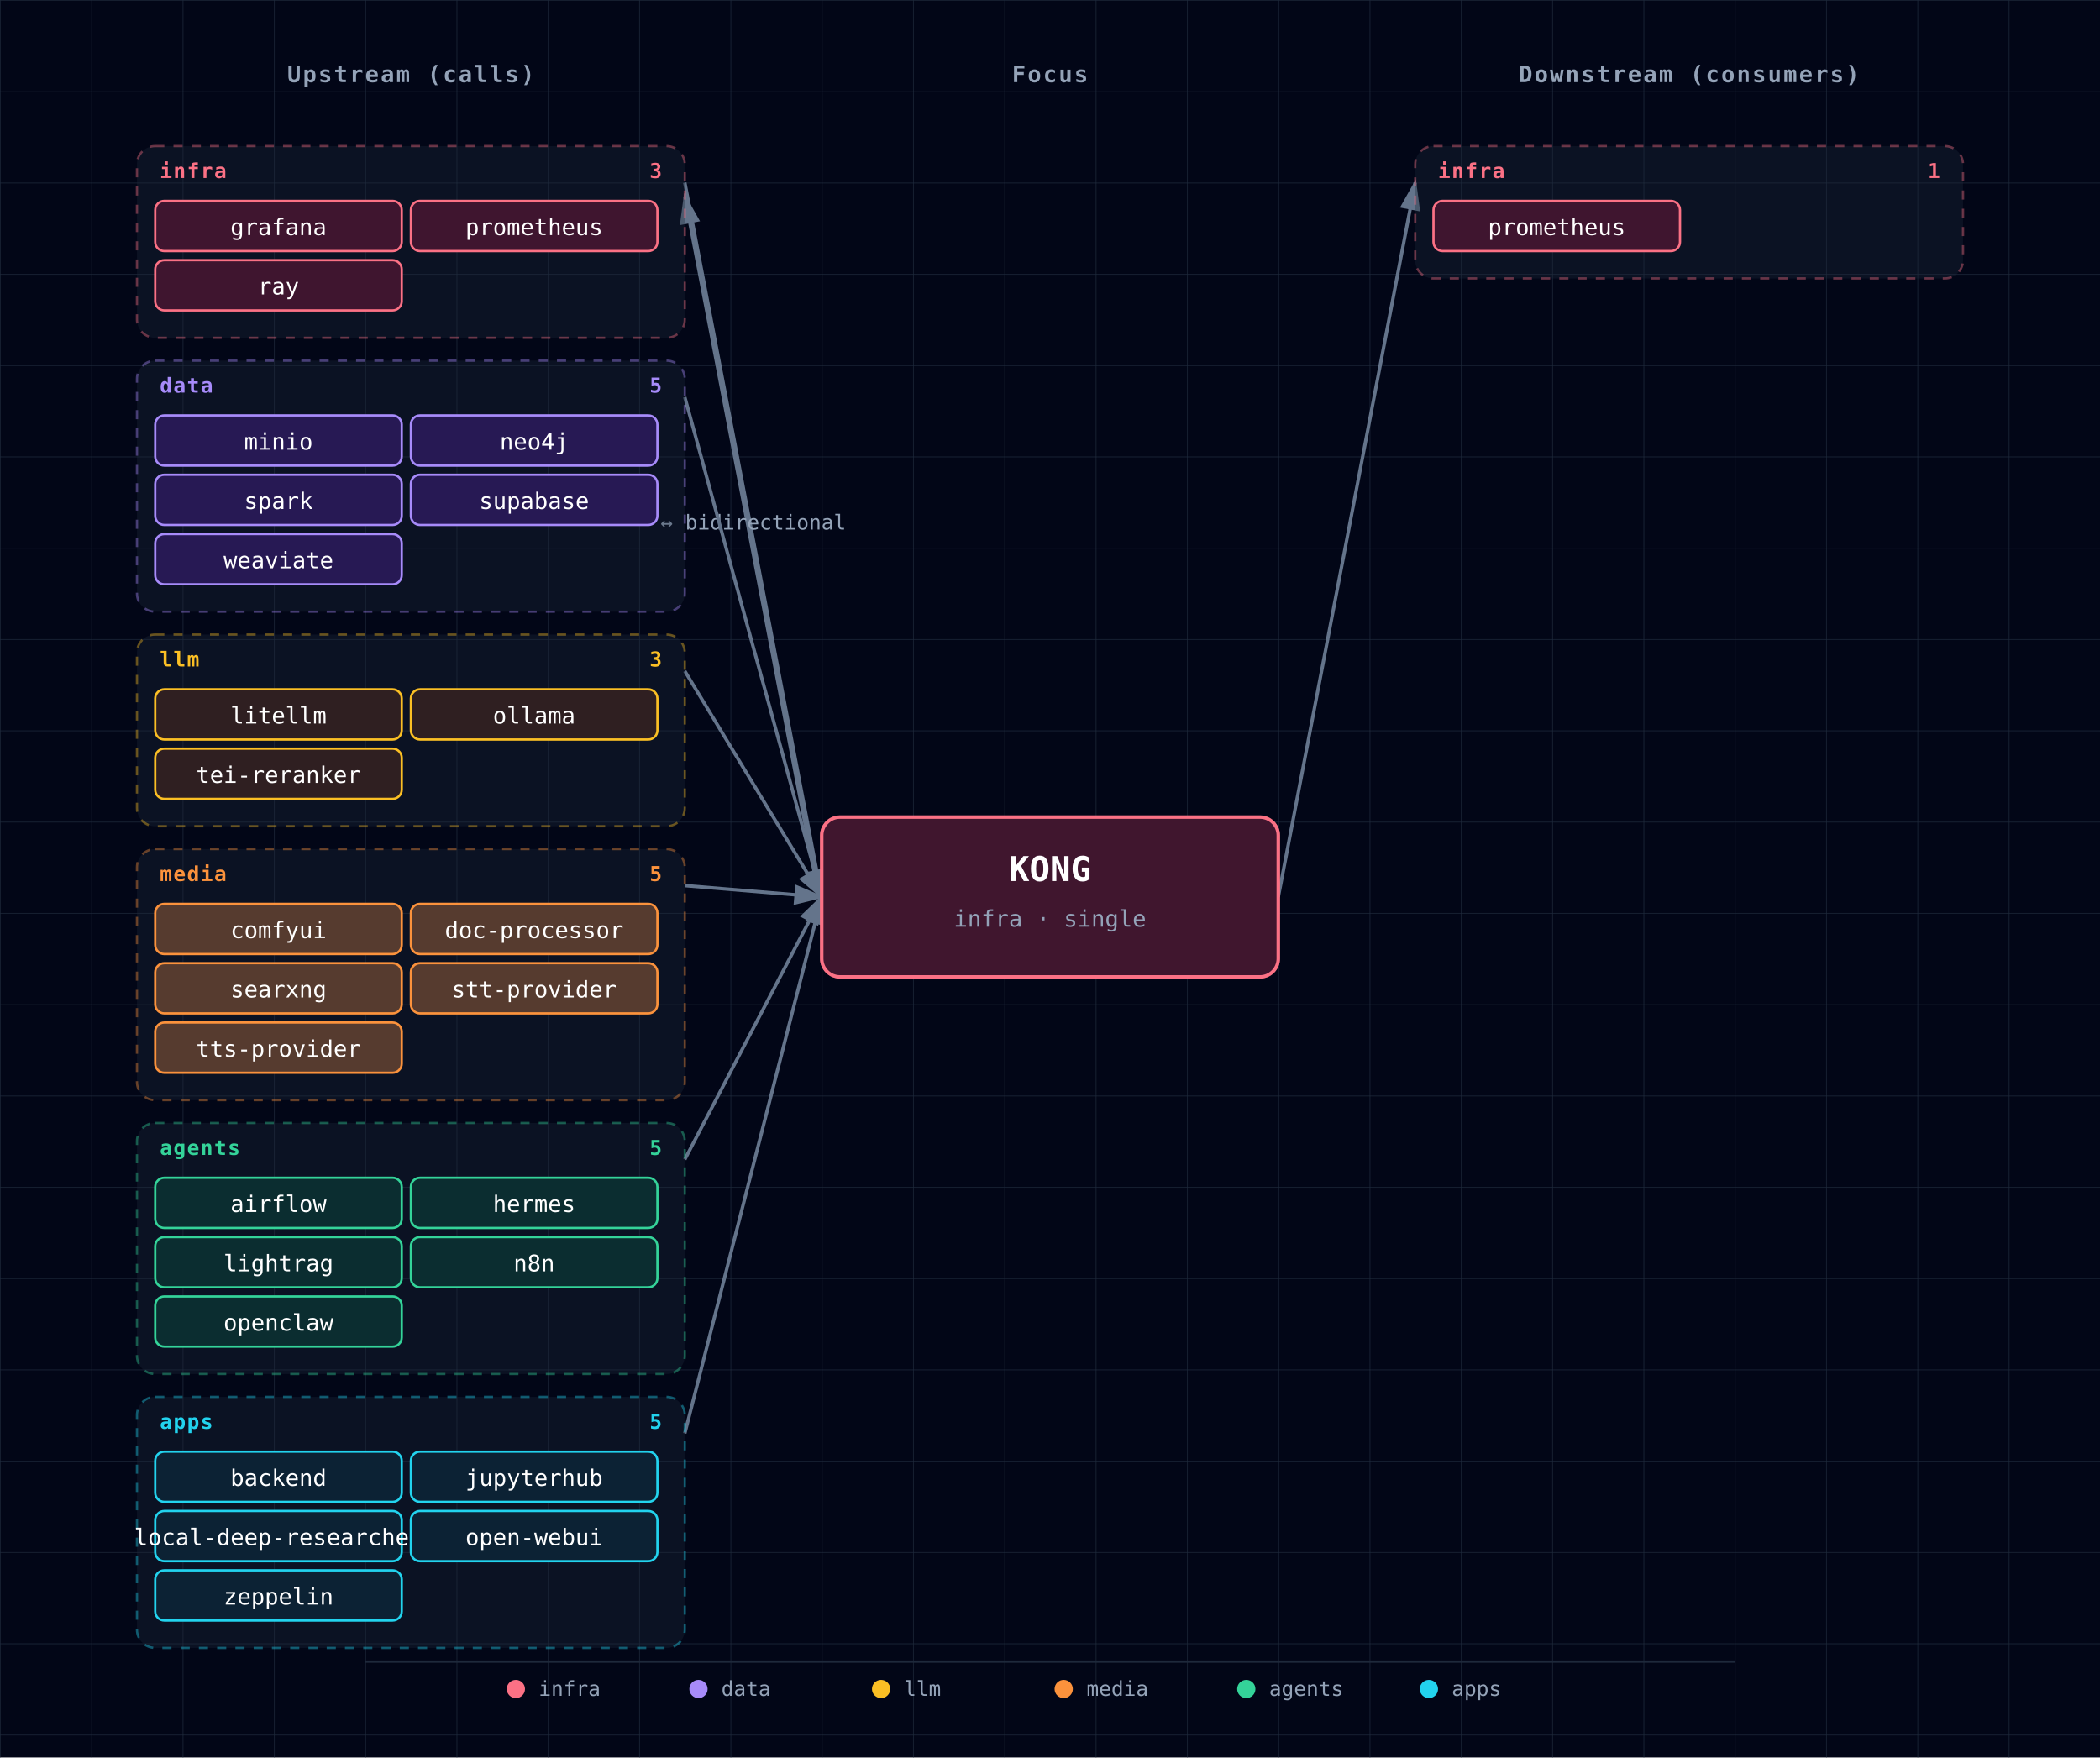
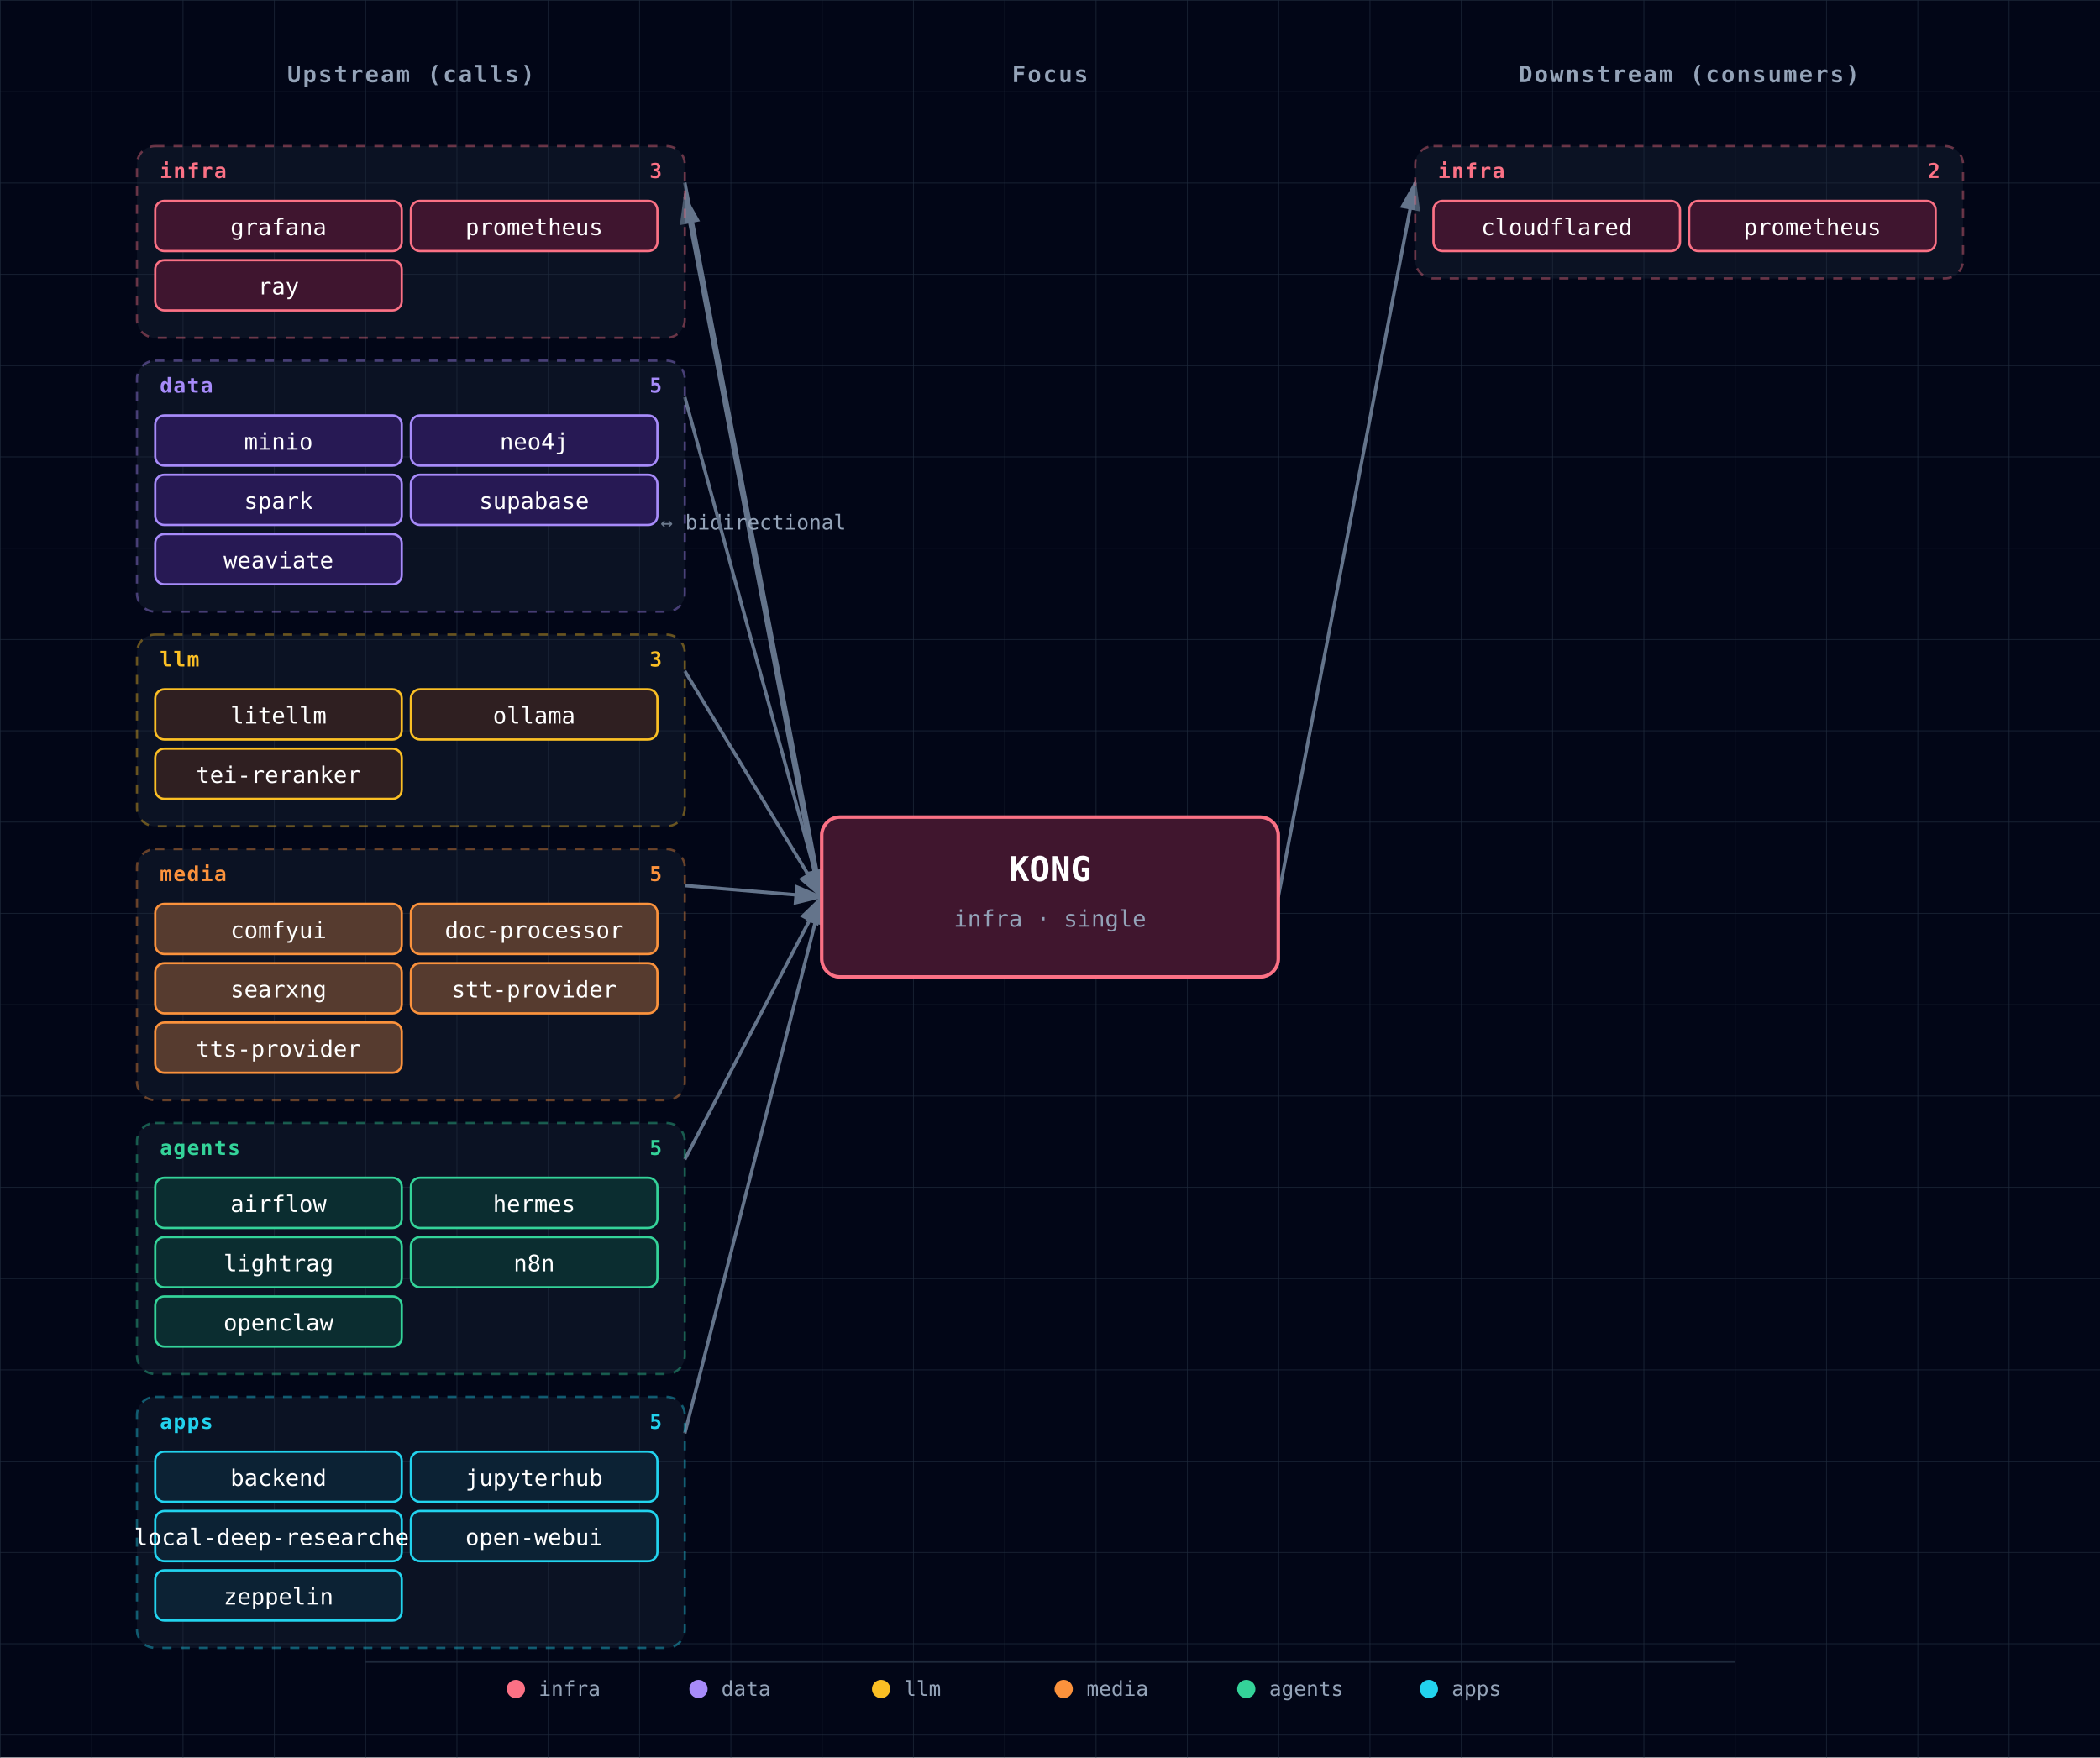
<svg xmlns="http://www.w3.org/2000/svg" viewBox="0 0 920 770" font-family="'JetBrains Mono', 'Fira Code', Menlo, Consolas, monospace">
  <defs>
    <pattern id="grid" width="40" height="40" patternUnits="userSpaceOnUse">
      <path d="M 40 0 L 0 0 0 40" fill="none" stroke="#1e293b" stroke-width="0.5" />
    </pattern>
    <marker id="arrowhead" markerWidth="9" markerHeight="6" refX="8" refY="3" orient="auto">
      <polygon points="0 0, 9 3, 0 6" fill="#64748b" />
    </marker>
    <filter id="focus-glow" x="-50%" y="-50%" width="200%" height="200%">
      <feGaussianBlur in="SourceAlpha" stdDeviation="6" />
      <feFlood flood-color="#fb7185" flood-opacity="0.6" />
      <feComposite in2="SourceAlpha" operator="in" />
      <feMerge>
        <feMergeNode />
        <feMergeNode in="SourceGraphic" />
      </feMerge>
    </filter>
  </defs>
  <rect width="920" height="770" fill="#020617" />
  <rect width="920" height="770" fill="url(#grid)" />
  <text x="180" y="36" fill="#94a3b8" font-size="10" font-weight="600" text-anchor="middle" letter-spacing="0.08em">Upstream (calls)</text>
  <text x="460" y="36" fill="#94a3b8" font-size="10" font-weight="600" text-anchor="middle" letter-spacing="0.08em">Focus</text>
  <text x="740" y="36" fill="#94a3b8" font-size="10" font-weight="600" text-anchor="middle" letter-spacing="0.08em">Downstream (consumers)</text>
  <line x1="300" y1="80" x2="360" y2="393" stroke="#64748b" stroke-width="1.5" marker-end="url(#arrowhead)" />
  <line x1="360" y1="399" x2="300" y2="86" stroke="#64748b" stroke-width="1.5" marker-end="url(#arrowhead)" />
  <text x="330" y="232" fill="#94a3b8" font-size="9" text-anchor="middle">↔ bidirectional</text>
  <line x1="300" y1="174" x2="360" y2="393" stroke="#64748b" stroke-width="1.5" marker-end="url(#arrowhead)" />
  <line x1="300" y1="294" x2="360" y2="393" stroke="#64748b" stroke-width="1.5" marker-end="url(#arrowhead)" />
  <line x1="300" y1="388" x2="360" y2="393" stroke="#64748b" stroke-width="1.5" marker-end="url(#arrowhead)" />
  <line x1="300" y1="508" x2="360" y2="393" stroke="#64748b" stroke-width="1.5" marker-end="url(#arrowhead)" />
  <line x1="300" y1="628" x2="360" y2="393" stroke="#64748b" stroke-width="1.5" marker-end="url(#arrowhead)" />
  <line x1="560" y1="393" x2="620" y2="80" stroke="#64748b" stroke-width="1.5" marker-end="url(#arrowhead)" />
  <g>
    <g class="cluster">
      <rect x="60" y="64" width="240" height="84" rx="8" fill="rgba(30,41,59,0.35)" stroke="#fb7185" stroke-width="1" stroke-dasharray="4,4" stroke-opacity="0.4" />
      <text x="70" y="78" fill="#fb7185" font-size="9" font-weight="700" text-anchor="start" style="letter-spacing:0.06em;text-transform:uppercase;">infra</text>
      <text x="290" y="78" fill="#fb7185" font-size="9" font-weight="600" text-anchor="end">3</text>
    </g>
    <g>
      <rect x="68" y="88" width="108" height="22" rx="4" fill="#0f172a" />
      <rect x="68" y="88" width="108" height="22" rx="4" fill="rgba(136, 19, 55, 0.4)" stroke="#fb7185" stroke-width="1" />
      <text x="122" y="103" fill="white" font-size="10" text-anchor="middle">grafana</text>
    </g>
    <g>
      <rect x="180" y="88" width="108" height="22" rx="4" fill="#0f172a" />
      <rect x="180" y="88" width="108" height="22" rx="4" fill="rgba(136, 19, 55, 0.4)" stroke="#fb7185" stroke-width="1" />
      <text x="234" y="103" fill="white" font-size="10" text-anchor="middle">prometheus</text>
    </g>
    <g>
      <rect x="68" y="114" width="108" height="22" rx="4" fill="#0f172a" />
      <rect x="68" y="114" width="108" height="22" rx="4" fill="rgba(136, 19, 55, 0.4)" stroke="#fb7185" stroke-width="1" />
      <text x="122" y="129" fill="white" font-size="10" text-anchor="middle">ray</text>
    </g>
    <g class="cluster">
      <rect x="60" y="158" width="240" height="110" rx="8" fill="rgba(30,41,59,0.35)" stroke="#a78bfa" stroke-width="1" stroke-dasharray="4,4" stroke-opacity="0.4" />
      <text x="70" y="172" fill="#a78bfa" font-size="9" font-weight="700" text-anchor="start" style="letter-spacing:0.06em;text-transform:uppercase;">data</text>
      <text x="290" y="172" fill="#a78bfa" font-size="9" font-weight="600" text-anchor="end">5</text>
    </g>
    <g>
      <rect x="68" y="182" width="108" height="22" rx="4" fill="#0f172a" />
      <rect x="68" y="182" width="108" height="22" rx="4" fill="rgba(76, 29, 149, 0.4)" stroke="#a78bfa" stroke-width="1" />
      <text x="122" y="197" fill="white" font-size="10" text-anchor="middle">minio</text>
    </g>
    <g>
      <rect x="180" y="182" width="108" height="22" rx="4" fill="#0f172a" />
      <rect x="180" y="182" width="108" height="22" rx="4" fill="rgba(76, 29, 149, 0.4)" stroke="#a78bfa" stroke-width="1" />
      <text x="234" y="197" fill="white" font-size="10" text-anchor="middle">neo4j</text>
    </g>
    <g>
      <rect x="68" y="208" width="108" height="22" rx="4" fill="#0f172a" />
      <rect x="68" y="208" width="108" height="22" rx="4" fill="rgba(76, 29, 149, 0.4)" stroke="#a78bfa" stroke-width="1" />
      <text x="122" y="223" fill="white" font-size="10" text-anchor="middle">spark</text>
    </g>
    <g>
      <rect x="180" y="208" width="108" height="22" rx="4" fill="#0f172a" />
      <rect x="180" y="208" width="108" height="22" rx="4" fill="rgba(76, 29, 149, 0.4)" stroke="#a78bfa" stroke-width="1" />
      <text x="234" y="223" fill="white" font-size="10" text-anchor="middle">supabase</text>
    </g>
    <g>
      <rect x="68" y="234" width="108" height="22" rx="4" fill="#0f172a" />
      <rect x="68" y="234" width="108" height="22" rx="4" fill="rgba(76, 29, 149, 0.4)" stroke="#a78bfa" stroke-width="1" />
      <text x="122" y="249" fill="white" font-size="10" text-anchor="middle">weaviate</text>
    </g>
    <g class="cluster">
      <rect x="60" y="278" width="240" height="84" rx="8" fill="rgba(30,41,59,0.35)" stroke="#fbbf24" stroke-width="1" stroke-dasharray="4,4" stroke-opacity="0.4" />
      <text x="70" y="292" fill="#fbbf24" font-size="9" font-weight="700" text-anchor="start" style="letter-spacing:0.06em;text-transform:uppercase;">llm</text>
      <text x="290" y="292" fill="#fbbf24" font-size="9" font-weight="600" text-anchor="end">3</text>
    </g>
    <g>
      <rect x="68" y="302" width="108" height="22" rx="4" fill="#0f172a" />
      <rect x="68" y="302" width="108" height="22" rx="4" fill="rgba(120, 53, 15, 0.3)" stroke="#fbbf24" stroke-width="1" />
      <text x="122" y="317" fill="white" font-size="10" text-anchor="middle">litellm</text>
    </g>
    <g>
      <rect x="180" y="302" width="108" height="22" rx="4" fill="#0f172a" />
      <rect x="180" y="302" width="108" height="22" rx="4" fill="rgba(120, 53, 15, 0.3)" stroke="#fbbf24" stroke-width="1" />
      <text x="234" y="317" fill="white" font-size="10" text-anchor="middle">ollama</text>
    </g>
    <g>
      <rect x="68" y="328" width="108" height="22" rx="4" fill="#0f172a" />
      <rect x="68" y="328" width="108" height="22" rx="4" fill="rgba(120, 53, 15, 0.3)" stroke="#fbbf24" stroke-width="1" />
      <text x="122" y="343" fill="white" font-size="10" text-anchor="middle">tei-reranker</text>
    </g>
    <g class="cluster">
      <rect x="60" y="372" width="240" height="110" rx="8" fill="rgba(30,41,59,0.35)" stroke="#fb923c" stroke-width="1" stroke-dasharray="4,4" stroke-opacity="0.4" />
      <text x="70" y="386" fill="#fb923c" font-size="9" font-weight="700" text-anchor="start" style="letter-spacing:0.06em;text-transform:uppercase;">media</text>
      <text x="290" y="386" fill="#fb923c" font-size="9" font-weight="600" text-anchor="end">5</text>
    </g>
    <g>
      <rect x="68" y="396" width="108" height="22" rx="4" fill="#0f172a" />
      <rect x="68" y="396" width="108" height="22" rx="4" fill="rgba(251, 146, 60, 0.3)" stroke="#fb923c" stroke-width="1" />
      <text x="122" y="411" fill="white" font-size="10" text-anchor="middle">comfyui</text>
    </g>
    <g>
      <rect x="180" y="396" width="108" height="22" rx="4" fill="#0f172a" />
      <rect x="180" y="396" width="108" height="22" rx="4" fill="rgba(251, 146, 60, 0.3)" stroke="#fb923c" stroke-width="1" />
      <text x="234" y="411" fill="white" font-size="10" text-anchor="middle">doc-processor</text>
    </g>
    <g>
      <rect x="68" y="422" width="108" height="22" rx="4" fill="#0f172a" />
      <rect x="68" y="422" width="108" height="22" rx="4" fill="rgba(251, 146, 60, 0.3)" stroke="#fb923c" stroke-width="1" />
      <text x="122" y="437" fill="white" font-size="10" text-anchor="middle">searxng</text>
    </g>
    <g>
      <rect x="180" y="422" width="108" height="22" rx="4" fill="#0f172a" />
      <rect x="180" y="422" width="108" height="22" rx="4" fill="rgba(251, 146, 60, 0.3)" stroke="#fb923c" stroke-width="1" />
      <text x="234" y="437" fill="white" font-size="10" text-anchor="middle">stt-provider</text>
    </g>
    <g>
      <rect x="68" y="448" width="108" height="22" rx="4" fill="#0f172a" />
      <rect x="68" y="448" width="108" height="22" rx="4" fill="rgba(251, 146, 60, 0.3)" stroke="#fb923c" stroke-width="1" />
      <text x="122" y="463" fill="white" font-size="10" text-anchor="middle">tts-provider</text>
    </g>
    <g class="cluster">
      <rect x="60" y="492" width="240" height="110" rx="8" fill="rgba(30,41,59,0.35)" stroke="#34d399" stroke-width="1" stroke-dasharray="4,4" stroke-opacity="0.4" />
      <text x="70" y="506" fill="#34d399" font-size="9" font-weight="700" text-anchor="start" style="letter-spacing:0.06em;text-transform:uppercase;">agents</text>
      <text x="290" y="506" fill="#34d399" font-size="9" font-weight="600" text-anchor="end">5</text>
    </g>
    <g>
      <rect x="68" y="516" width="108" height="22" rx="4" fill="#0f172a" />
      <rect x="68" y="516" width="108" height="22" rx="4" fill="rgba(6, 78, 59, 0.4)" stroke="#34d399" stroke-width="1" />
      <text x="122" y="531" fill="white" font-size="10" text-anchor="middle">airflow</text>
    </g>
    <g>
      <rect x="180" y="516" width="108" height="22" rx="4" fill="#0f172a" />
      <rect x="180" y="516" width="108" height="22" rx="4" fill="rgba(6, 78, 59, 0.4)" stroke="#34d399" stroke-width="1" />
      <text x="234" y="531" fill="white" font-size="10" text-anchor="middle">hermes</text>
    </g>
    <g>
      <rect x="68" y="542" width="108" height="22" rx="4" fill="#0f172a" />
      <rect x="68" y="542" width="108" height="22" rx="4" fill="rgba(6, 78, 59, 0.4)" stroke="#34d399" stroke-width="1" />
      <text x="122" y="557" fill="white" font-size="10" text-anchor="middle">lightrag</text>
    </g>
    <g>
      <rect x="180" y="542" width="108" height="22" rx="4" fill="#0f172a" />
      <rect x="180" y="542" width="108" height="22" rx="4" fill="rgba(6, 78, 59, 0.4)" stroke="#34d399" stroke-width="1" />
      <text x="234" y="557" fill="white" font-size="10" text-anchor="middle">n8n</text>
    </g>
    <g>
      <rect x="68" y="568" width="108" height="22" rx="4" fill="#0f172a" />
      <rect x="68" y="568" width="108" height="22" rx="4" fill="rgba(6, 78, 59, 0.4)" stroke="#34d399" stroke-width="1" />
      <text x="122" y="583" fill="white" font-size="10" text-anchor="middle">openclaw</text>
    </g>
    <g class="cluster">
      <rect x="60" y="612" width="240" height="110" rx="8" fill="rgba(30,41,59,0.35)" stroke="#22d3ee" stroke-width="1" stroke-dasharray="4,4" stroke-opacity="0.4" />
      <text x="70" y="626" fill="#22d3ee" font-size="9" font-weight="700" text-anchor="start" style="letter-spacing:0.06em;text-transform:uppercase;">apps</text>
      <text x="290" y="626" fill="#22d3ee" font-size="9" font-weight="600" text-anchor="end">5</text>
    </g>
    <g>
      <rect x="68" y="636" width="108" height="22" rx="4" fill="#0f172a" />
      <rect x="68" y="636" width="108" height="22" rx="4" fill="rgba(8, 51, 68, 0.4)" stroke="#22d3ee" stroke-width="1" />
      <text x="122" y="651" fill="white" font-size="10" text-anchor="middle">backend</text>
    </g>
    <g>
      <rect x="180" y="636" width="108" height="22" rx="4" fill="#0f172a" />
      <rect x="180" y="636" width="108" height="22" rx="4" fill="rgba(8, 51, 68, 0.4)" stroke="#22d3ee" stroke-width="1" />
      <text x="234" y="651" fill="white" font-size="10" text-anchor="middle">jupyterhub</text>
    </g>
    <g>
      <rect x="68" y="662" width="108" height="22" rx="4" fill="#0f172a" />
      <rect x="68" y="662" width="108" height="22" rx="4" fill="rgba(8, 51, 68, 0.4)" stroke="#22d3ee" stroke-width="1" />
      <text x="122" y="677" fill="white" font-size="10" text-anchor="middle">local-deep-researcher</text>
    </g>
    <g>
      <rect x="180" y="662" width="108" height="22" rx="4" fill="#0f172a" />
      <rect x="180" y="662" width="108" height="22" rx="4" fill="rgba(8, 51, 68, 0.4)" stroke="#22d3ee" stroke-width="1" />
      <text x="234" y="677" fill="white" font-size="10" text-anchor="middle">open-webui</text>
    </g>
    <g>
      <rect x="68" y="688" width="108" height="22" rx="4" fill="#0f172a" />
      <rect x="68" y="688" width="108" height="22" rx="4" fill="rgba(8, 51, 68, 0.4)" stroke="#22d3ee" stroke-width="1" />
      <text x="122" y="703" fill="white" font-size="10" text-anchor="middle">zeppelin</text>
    </g>
  </g>
  <g>
    <g class="cluster">
      <rect x="620" y="64" width="240" height="58" rx="8" fill="rgba(30,41,59,0.35)" stroke="#fb7185" stroke-width="1" stroke-dasharray="4,4" stroke-opacity="0.4" />
      <text x="630" y="78" fill="#fb7185" font-size="9" font-weight="700" text-anchor="start" style="letter-spacing:0.06em;text-transform:uppercase;">infra</text>
-       <text x="850" y="78" fill="#fb7185" font-size="9" font-weight="600" text-anchor="end">1</text>
+       <text x="850" y="78" fill="#fb7185" font-size="9" font-weight="600" text-anchor="end">2</text>
    </g>
    <g>
      <rect x="628" y="88" width="108" height="22" rx="4" fill="#0f172a" />
      <rect x="628" y="88" width="108" height="22" rx="4" fill="rgba(136, 19, 55, 0.4)" stroke="#fb7185" stroke-width="1" />
-       <text x="682" y="103" fill="white" font-size="10" text-anchor="middle">prometheus</text>
+       <text x="682" y="103" fill="white" font-size="10" text-anchor="middle">cloudflared</text>
+     </g>
+     <g>
+       <rect x="740" y="88" width="108" height="22" rx="4" fill="#0f172a" />
+       <rect x="740" y="88" width="108" height="22" rx="4" fill="rgba(136, 19, 55, 0.4)" stroke="#fb7185" stroke-width="1" />
+       <text x="794" y="103" fill="white" font-size="10" text-anchor="middle">prometheus</text>
    </g>
  </g>
  <g class="focus" filter="url(#focus-glow)">
    <rect x="360" y="358" width="200" height="70" rx="8" fill="#0f172a" />
    <rect x="360" y="358" width="200" height="70" rx="8" fill="rgba(136, 19, 55, 0.4)" stroke="#fb7185" stroke-width="1.5" />
    <text x="460" y="386" fill="white" font-size="15" font-weight="700" text-anchor="middle">KONG</text>
    <text x="460" y="406" fill="#94a3b8" font-size="10" text-anchor="middle">infra · single</text>
  </g>
  <g class="legend">
    <line x1="160" y1="728" x2="760" y2="728" stroke="#1e293b" stroke-width="1" />
    <circle cx="226" cy="740" r="4" fill="#fb7185" />
    <text x="236" y="743" fill="#94a3b8" font-size="9" font-weight="400" text-anchor="start">infra</text>
    <circle cx="306" cy="740" r="4" fill="#a78bfa" />
    <text x="316" y="743" fill="#94a3b8" font-size="9" font-weight="400" text-anchor="start">data</text>
    <circle cx="386" cy="740" r="4" fill="#fbbf24" />
    <text x="396" y="743" fill="#94a3b8" font-size="9" font-weight="400" text-anchor="start">llm</text>
    <circle cx="466" cy="740" r="4" fill="#fb923c" />
    <text x="476" y="743" fill="#94a3b8" font-size="9" font-weight="400" text-anchor="start">media</text>
    <circle cx="546" cy="740" r="4" fill="#34d399" />
    <text x="556" y="743" fill="#94a3b8" font-size="9" font-weight="400" text-anchor="start">agents</text>
    <circle cx="626" cy="740" r="4" fill="#22d3ee" />
    <text x="636" y="743" fill="#94a3b8" font-size="9" font-weight="400" text-anchor="start">apps</text>
  </g>
</svg>
